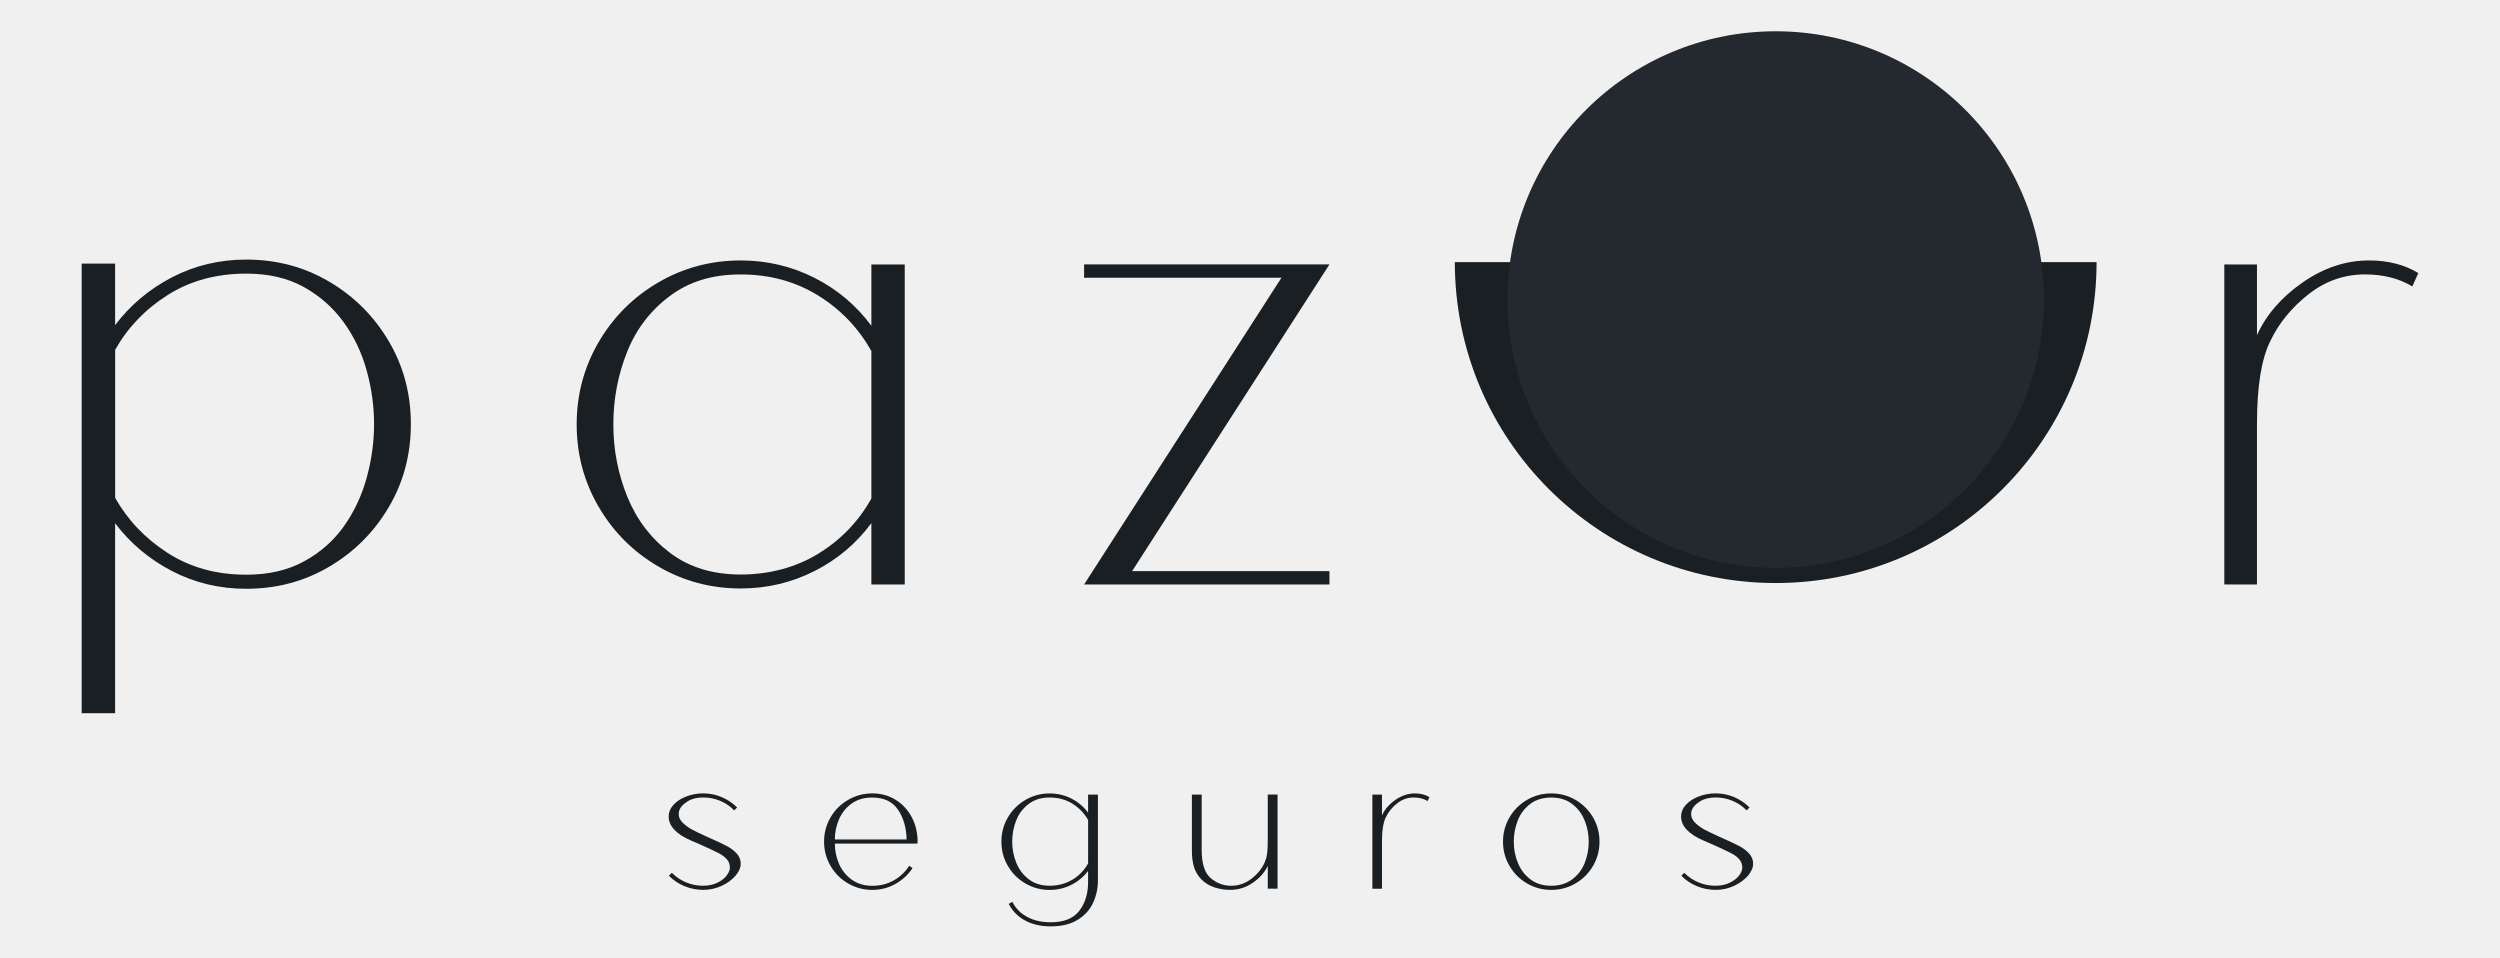
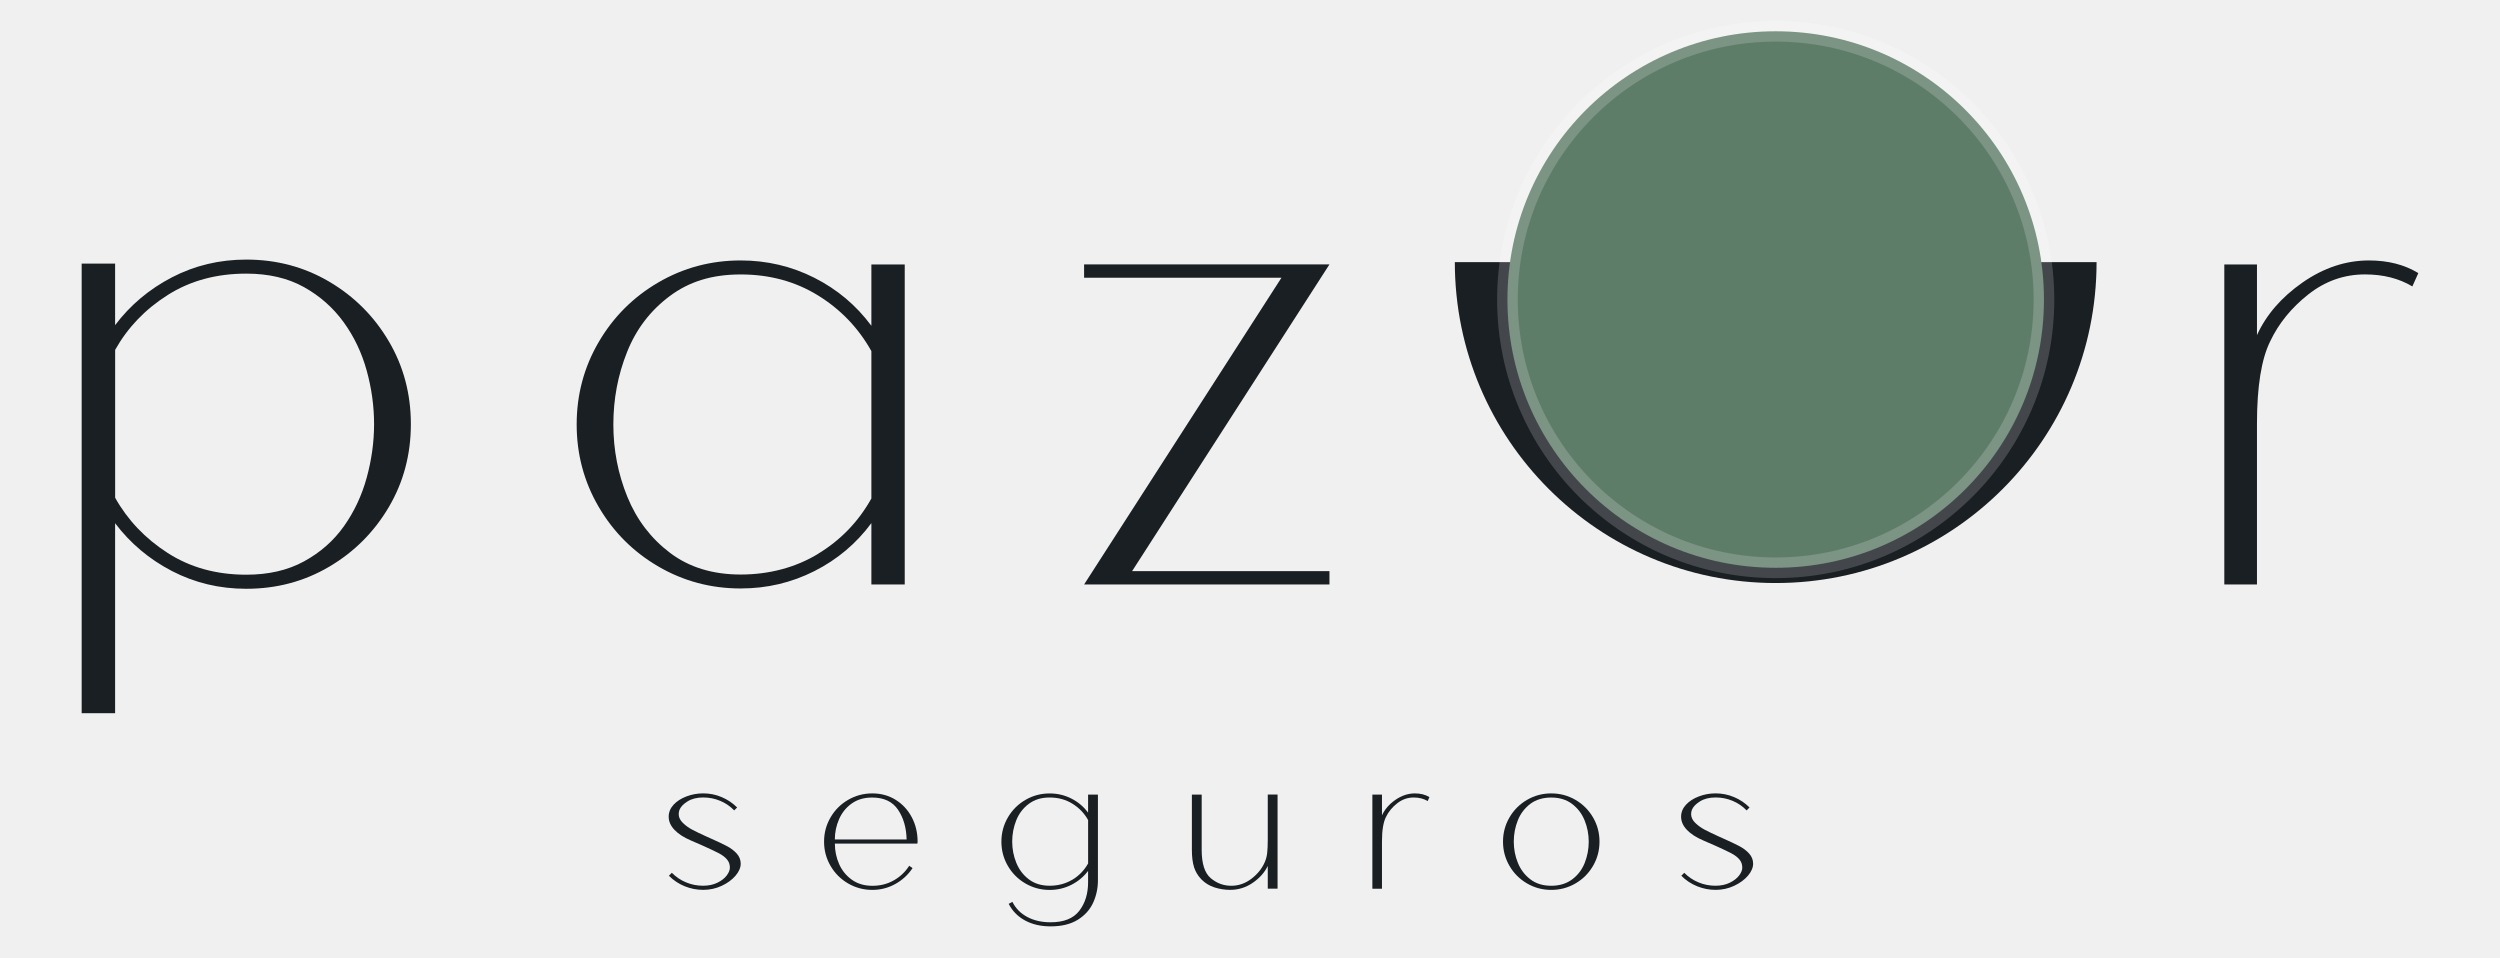
<svg xmlns="http://www.w3.org/2000/svg" id="pazur_dark" viewBox="0 0 726.46 278.28">
  <defs>
    <style>
-       .pazur-circle { fill: #23292F; }
+       .pazur-circle { fill: #5E7D68; }
      .pazur-text { fill: #1A1F23; }
    </style>
  </defs>
  <path class="pazur-text" d="m262.9,169.84h-9.69v-17.83c-4.39,5.94-9.92,10.59-16.57,13.95-6.65,3.36-13.79,5.04-21.41,5.04-8.66,0-16.63-2.13-23.93-6.39-7.3-4.26-13.08-10.04-17.34-17.34-4.26-7.3-6.39-15.27-6.39-23.93s2.13-16.63,6.39-23.93c4.26-7.3,10.04-13.08,17.34-17.34,7.3-4.26,15.28-6.39,23.93-6.39,7.62,0,14.76,1.68,21.41,5.04,6.65,3.36,12.17,8.01,16.57,13.95v-17.83h9.69v93Zm-25.19-8.91c6.59-4,11.75-9.36,15.5-16.08v-42.82c-3.75-6.71-8.91-12.11-15.5-16.18-6.59-4.07-14.08-6.1-22.48-6.1s-15.02,2.1-20.63,6.3c-5.62,4.2-9.76,9.62-12.4,16.28-2.65,6.65-3.97,13.66-3.97,21.02s1.36,14.37,4.07,21.02c2.71,6.65,6.85,12.08,12.4,16.28,5.55,4.2,12.4,6.3,20.54,6.3s15.89-2,22.48-6.01Z" />
  <path class="pazur-text" d="m386.32,76.83l-57.35,89.13h57.35v3.88h-71.3l57.35-89.13h-57.35v-3.88h71.3Z" />
  <path class="pazur-text" d="m702.73,79.35l-1.74,3.88c-3.88-2.33-8.46-3.49-13.76-3.49-6.07,0-11.56,1.94-16.47,5.81-4.91,3.88-8.59,8.4-11.04,13.56-2.59,5.17-3.88,13.18-3.88,24.03v46.7h-9.49v-93h9.49v20.54c2.71-5.94,7.14-11.04,13.27-15.31,6.13-4.26,12.56-6.39,19.28-6.39,5.55,0,10.33,1.23,14.34,3.68Z" />
  <path class="pazur-text" d="m609.23,76.18c0,51.5-41.75,93.24-93.24,93.24s-93.24-41.75-93.24-93.24" />
-   <circle class="pazur-circle" cx="515.99" cy="87.04" r="77.95" />
+   <circle class="pazur-circle" cx="515.99" cy="87.04" r="77.95" stroke="#FFFFFF" stroke-width="6" stroke-opacity="0.18" />
  <path class="pazur-text" d="m198.96,257.53c-1.73-.7-3.26-1.72-4.59-3.05l.85-.86c1.22,1.22,2.6,2.15,4.16,2.79,1.56.65,3.19.97,4.9.97,1.6,0,2.99-.29,4.19-.88,1.2-.59,2.1-1.29,2.71-2.11.61-.82.91-1.57.91-2.25,0-.95-.28-1.75-.83-2.39-.55-.65-1.3-1.23-2.25-1.74-.95-.51-2.53-1.26-4.73-2.25-.3-.15-1.48-.66-3.53-1.54-2.05-.87-3.64-1.9-4.76-3.08-1.12-1.18-1.68-2.45-1.68-3.82,0-1.29.47-2.45,1.42-3.48.95-1.03,2.2-1.83,3.76-2.42,1.56-.59,3.17-.88,4.85-.88,1.86,0,3.65.36,5.36,1.08,1.71.72,3.21,1.73,4.5,3.02l-.85.85c-1.18-1.22-2.55-2.15-4.1-2.79-1.56-.65-3.19-.97-4.9-.97-1.82,0-3.35.38-4.56,1.14-1.22.76-1.99,1.58-2.34,2.45-.15.42-.23.84-.23,1.25,0,.91.4,1.76,1.2,2.54.8.78,1.7,1.43,2.71,1.97,1.01.53,2.38,1.2,4.13,1.99l1.14.51c2.05.91,3.66,1.67,4.82,2.28,1.16.61,2.12,1.34,2.88,2.19.76.85,1.14,1.83,1.14,2.94s-.5,2.3-1.51,3.48-2.35,2.16-4.02,2.94c-1.67.78-3.46,1.17-5.36,1.17s-3.66-.35-5.39-1.05Z" />
  <path class="pazur-text" d="m266.6,245.14h-24c0,2.09.41,4.07,1.23,5.93.82,1.86,2.05,3.38,3.7,4.56,1.65,1.18,3.64,1.77,5.96,1.77s4.35-.52,6.21-1.57c1.86-1.04,3.36-2.46,4.5-4.25l.97.68c-1.29,1.94-2.96,3.48-5.02,4.62-2.05,1.14-4.28,1.71-6.67,1.71-2.55,0-4.89-.63-7.04-1.88-2.15-1.25-3.85-2.95-5.1-5.1-1.25-2.15-1.88-4.49-1.88-7.04s.63-4.89,1.88-7.04c1.25-2.15,2.95-3.85,5.1-5.1,2.15-1.25,4.49-1.88,7.04-1.88s4.82.63,6.81,1.88c1.99,1.25,3.55,2.95,4.67,5.07,1.12,2.13,1.68,4.48,1.68,7.07l-.06.57Zm-19.1-11.66c-1.63,1.16-2.86,2.68-3.68,4.56-.82,1.88-1.23,3.85-1.23,5.9h20.86c-.08-3.42-.91-6.31-2.51-8.66-1.6-2.36-4.1-3.53-7.52-3.53-2.32,0-4.3.58-5.93,1.74Z" />
  <path class="pazur-text" d="m319.04,230.89v24.91c0,2.36-.48,4.55-1.42,6.58-.95,2.03-2.45,3.68-4.5,4.93-2.05,1.25-4.66,1.88-7.81,1.88-2.85,0-5.33-.57-7.44-1.71s-3.7-2.76-4.76-4.84l1.08-.57c.95,1.9,2.39,3.36,4.33,4.39,1.94,1.03,4.2,1.54,6.78,1.54,3.84,0,6.61-1.11,8.32-3.33s2.56-4.99,2.56-8.29v-3.31c-1.29,1.71-2.92,3.06-4.87,4.05-1.96.99-4.06,1.48-6.3,1.48-2.55,0-4.89-.63-7.04-1.88-2.15-1.25-3.85-2.95-5.1-5.1-1.25-2.15-1.88-4.49-1.88-7.04s.63-4.89,1.88-7.04c1.25-2.15,2.95-3.85,5.1-5.1,2.15-1.25,4.49-1.88,7.04-1.88,2.24,0,4.34.49,6.3,1.48,1.96.99,3.58,2.36,4.87,4.1v-5.24h2.85Zm-7.41,24.74c1.94-1.18,3.46-2.76,4.56-4.73v-12.6c-1.1-1.98-2.62-3.56-4.56-4.76s-4.14-1.8-6.61-1.8-4.42.62-6.07,1.85c-1.65,1.24-2.87,2.83-3.65,4.79-.78,1.96-1.17,4.02-1.17,6.18s.4,4.23,1.2,6.18c.8,1.96,2.01,3.55,3.65,4.79,1.63,1.24,3.65,1.85,6.04,1.85s4.67-.59,6.61-1.77Z" />
  <path class="pazur-text" d="m346.97,251.98c-.42-1.33-.63-3-.63-5.02v-16.07h2.85v16.07c0,3.99.87,6.73,2.62,8.21,1.75,1.48,3.74,2.22,5.98,2.22,2.13,0,4.08-.68,5.87-2.05,1.79-1.37,3.08-2.98,3.88-4.85.34-.8.57-1.66.68-2.59.11-.93.17-2.21.17-3.85v-13.17h2.85v27.36h-2.85v-6.61c-.91,1.9-2.37,3.53-4.36,4.9s-4.19,2.05-6.58,2.05c-1.56,0-3.07-.24-4.53-.71s-2.73-1.24-3.79-2.31c-1.03-1.06-1.75-2.26-2.17-3.59Z" />
  <path class="pazur-text" d="m415.37,231.63l-.51,1.14c-1.14-.68-2.49-1.03-4.05-1.03-1.79,0-3.4.57-4.84,1.71-1.45,1.14-2.53,2.47-3.25,3.99-.76,1.52-1.14,3.88-1.14,7.07v13.74h-2.79v-27.36h2.79v6.04c.8-1.75,2.1-3.25,3.9-4.5,1.8-1.25,3.7-1.88,5.67-1.88,1.63,0,3.04.36,4.22,1.08Z" />
  <path class="pazur-text" d="m443.73,256.71c-2.15-1.25-3.85-2.95-5.1-5.1-1.25-2.15-1.88-4.49-1.88-7.04s.63-4.89,1.88-7.04c1.25-2.15,2.95-3.85,5.1-5.1,2.15-1.25,4.49-1.88,7.04-1.88s4.89.63,7.04,1.88c2.15,1.25,3.85,2.96,5.1,5.1,1.25,2.15,1.88,4.49,1.88,7.04s-.63,4.89-1.88,7.04c-1.25,2.15-2.95,3.85-5.1,5.1-2.15,1.25-4.49,1.88-7.04,1.88s-4.89-.63-7.04-1.88Zm.94-23.11c-1.63,1.24-2.84,2.83-3.62,4.79-.78,1.96-1.17,4.02-1.17,6.18s.4,4.23,1.2,6.18c.8,1.96,2.01,3.55,3.65,4.79,1.63,1.24,3.65,1.85,6.04,1.85s4.42-.62,6.07-1.85c1.65-1.23,2.87-2.83,3.65-4.79.78-1.96,1.17-4.02,1.17-6.18s-.4-4.23-1.2-6.18c-.8-1.96-2.01-3.55-3.65-4.79-1.63-1.23-3.65-1.85-6.04-1.85s-4.47.62-6.1,1.85Z" />
  <path class="pazur-text" d="m493.15,257.53c-1.73-.7-3.26-1.72-4.59-3.05l.85-.86c1.22,1.22,2.6,2.15,4.16,2.79,1.56.65,3.19.97,4.9.97,1.6,0,2.99-.29,4.19-.88,1.2-.59,2.1-1.29,2.71-2.11.61-.82.91-1.57.91-2.25,0-.95-.28-1.75-.83-2.39-.55-.65-1.3-1.23-2.25-1.74-.95-.51-2.53-1.26-4.73-2.25-.3-.15-1.48-.66-3.53-1.54-2.05-.87-3.64-1.9-4.76-3.08-1.12-1.18-1.68-2.45-1.68-3.82,0-1.29.47-2.45,1.42-3.48.95-1.03,2.2-1.83,3.76-2.42,1.56-.59,3.17-.88,4.85-.88,1.86,0,3.65.36,5.36,1.08,1.71.72,3.21,1.73,4.5,3.02l-.85.85c-1.18-1.22-2.55-2.15-4.1-2.79-1.56-.65-3.19-.97-4.9-.97-1.82,0-3.35.38-4.56,1.14-1.22.76-1.99,1.58-2.34,2.45-.15.42-.23.84-.23,1.25,0,.91.4,1.76,1.2,2.54.8.78,1.7,1.43,2.71,1.97,1.01.53,2.38,1.2,4.13,1.99l1.14.51c2.05.91,3.66,1.67,4.82,2.28,1.16.61,2.12,1.34,2.88,2.19.76.85,1.14,1.83,1.14,2.94s-.5,2.3-1.51,3.48-2.35,2.16-4.02,2.94c-1.67.78-3.46,1.17-5.36,1.17s-3.66-.35-5.39-1.05Z" />
  <path class="pazur-text" d="m23.73,207.24V76.59h9.72v17.89c4.4-5.83,9.92-10.47,16.53-13.9,6.61-3.43,13.8-5.15,21.58-5.15,8.81,0,16.85,2.14,24.11,6.42,7.26,4.28,13.03,10.05,17.3,17.3,4.28,7.26,6.42,15.3,6.42,24.11s-2.14,16.85-6.42,24.11c-4.28,7.26-10.05,13.03-17.3,17.3-7.26,4.28-15.29,6.42-24.11,6.42-7.78,0-14.97-1.72-21.58-5.15-6.61-3.43-12.12-8.07-16.53-13.9v55.21h-9.72Zm47.83-127.73c-8.68,0-16.3,2.07-22.84,6.22-6.55,4.15-11.63,9.46-15.26,15.94v42.97c3.63,6.48,8.72,11.83,15.26,16.04,6.54,4.21,14.16,6.32,22.84,6.32,6.48,0,12.08-1.29,16.82-3.89,4.73-2.59,8.58-5.99,11.57-10.21,2.98-4.21,5.18-8.91,6.61-14.1,1.42-5.18,2.14-10.37,2.14-15.55s-.71-10.37-2.14-15.55c-1.43-5.18-3.66-9.88-6.71-14.09-3.05-4.21-6.9-7.61-11.57-10.21-4.67-2.59-10.24-3.89-16.72-3.89Z" />
</svg>
